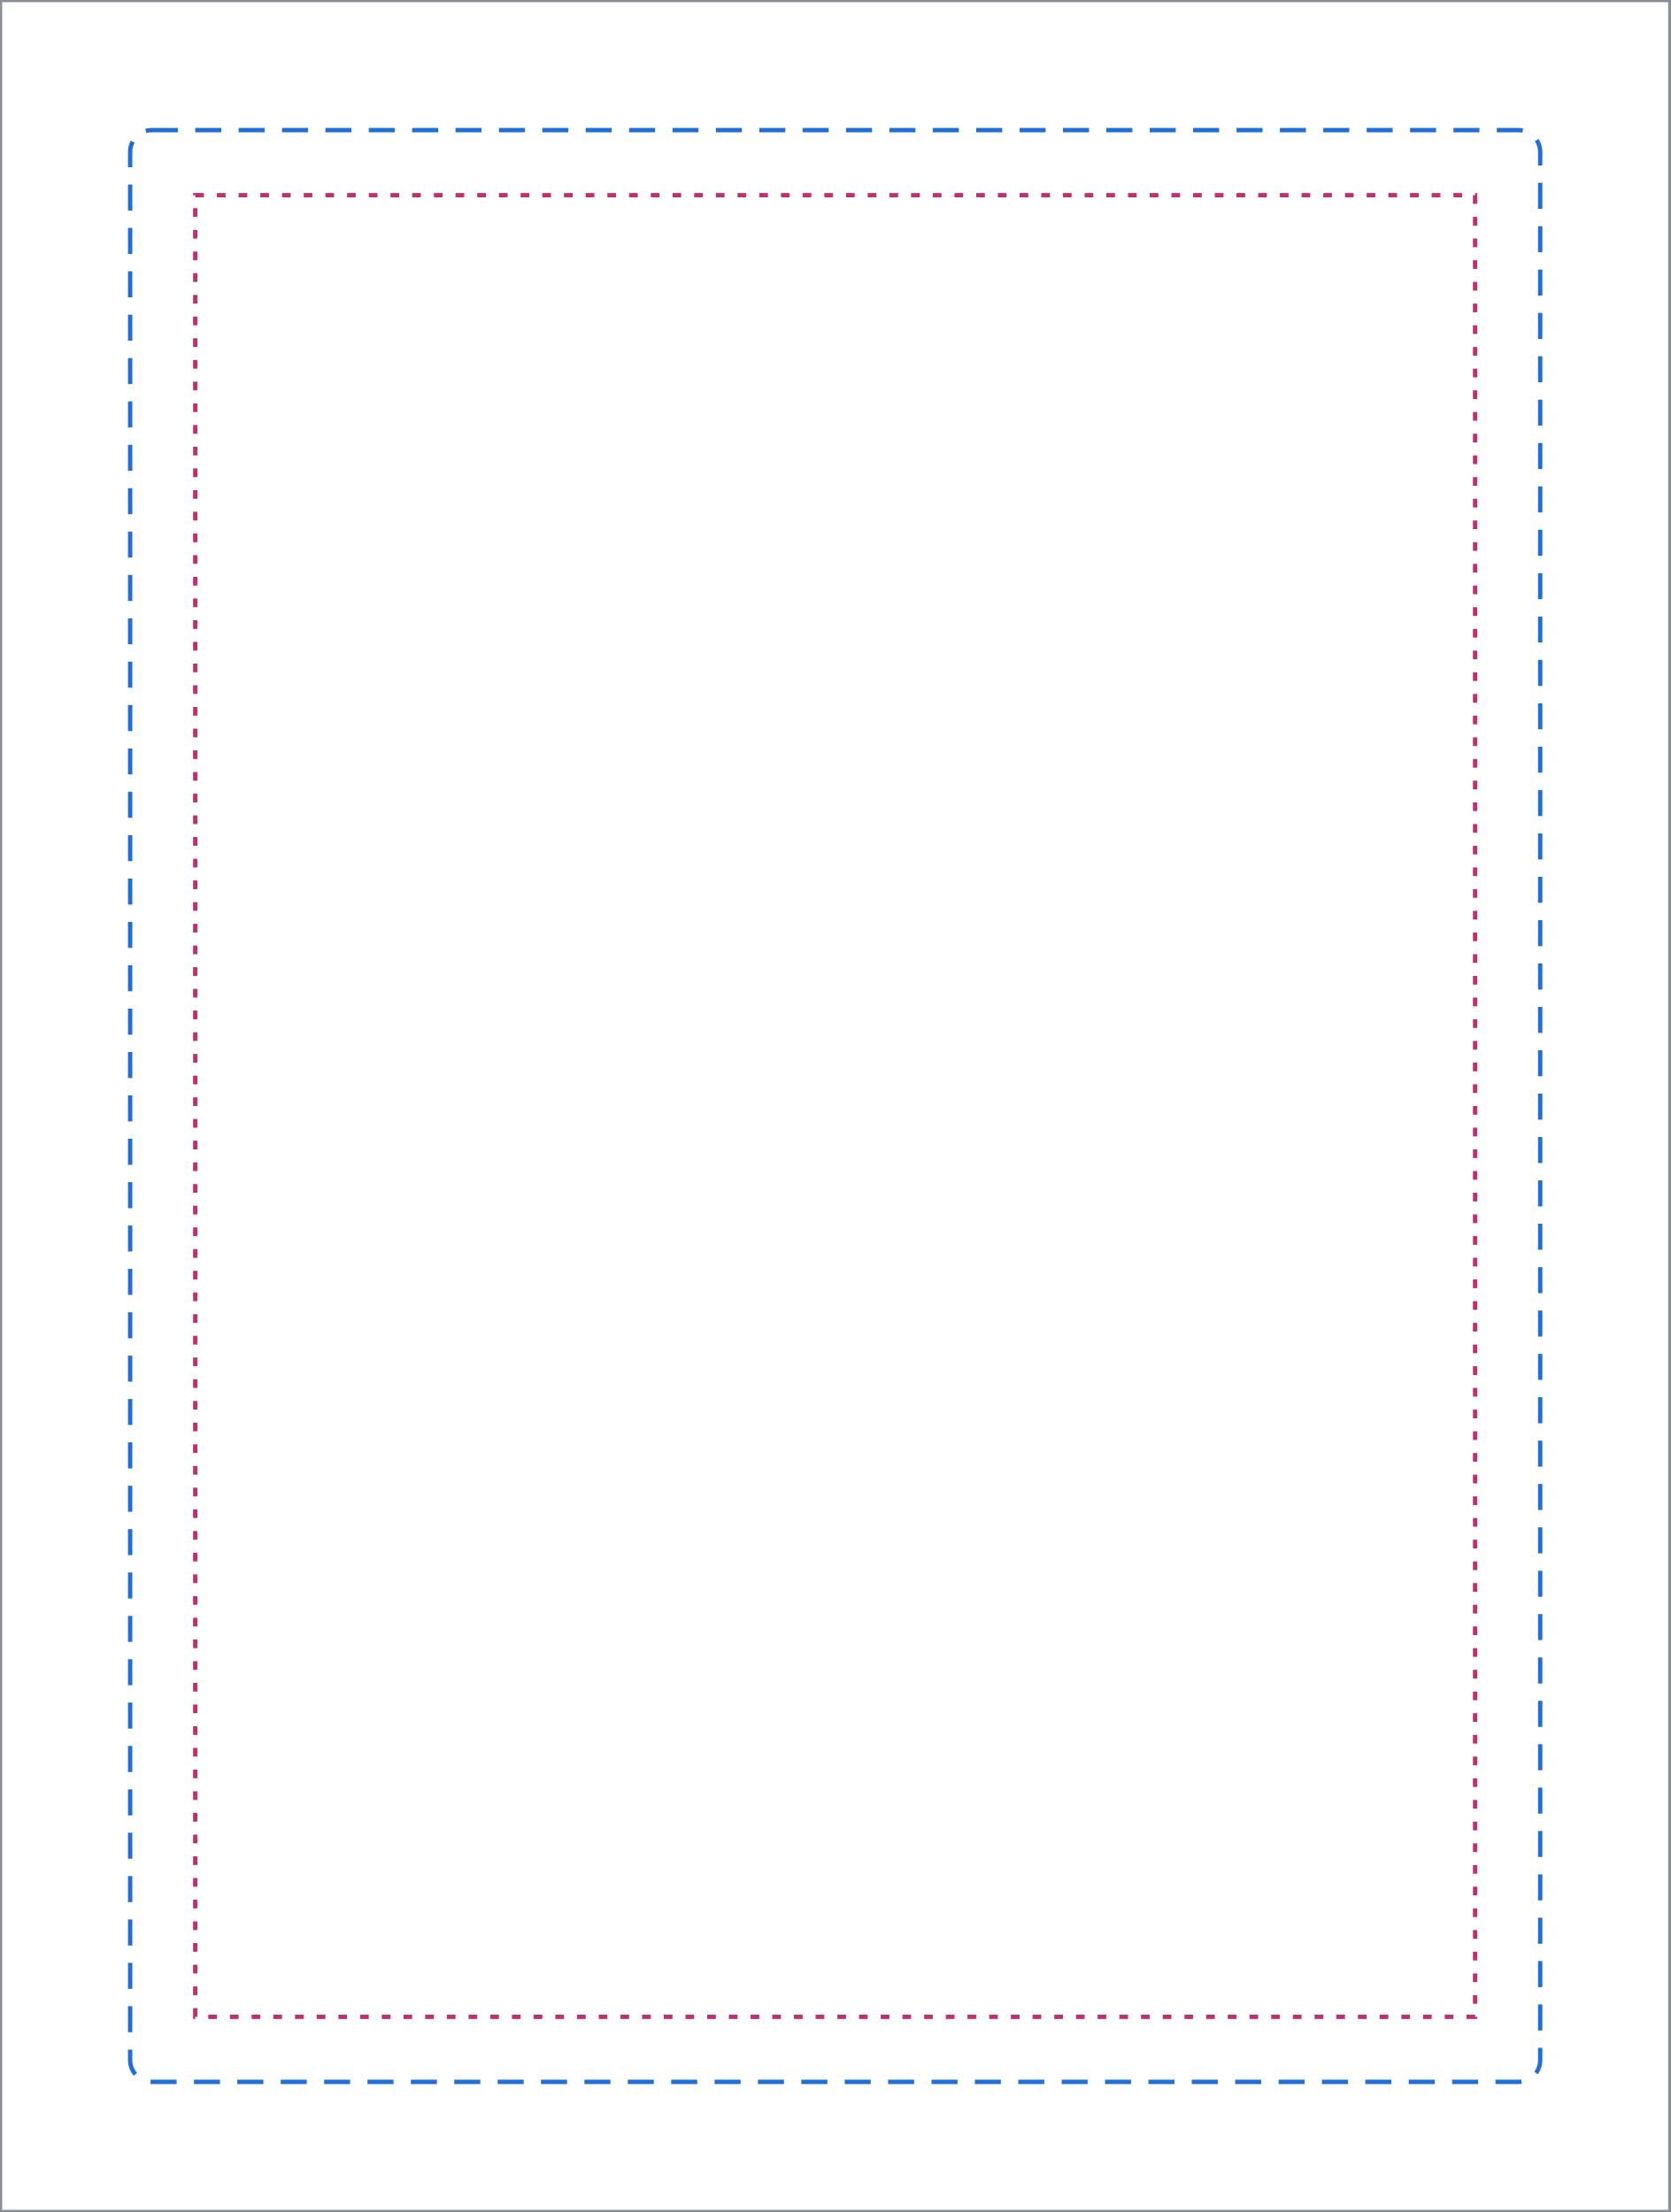
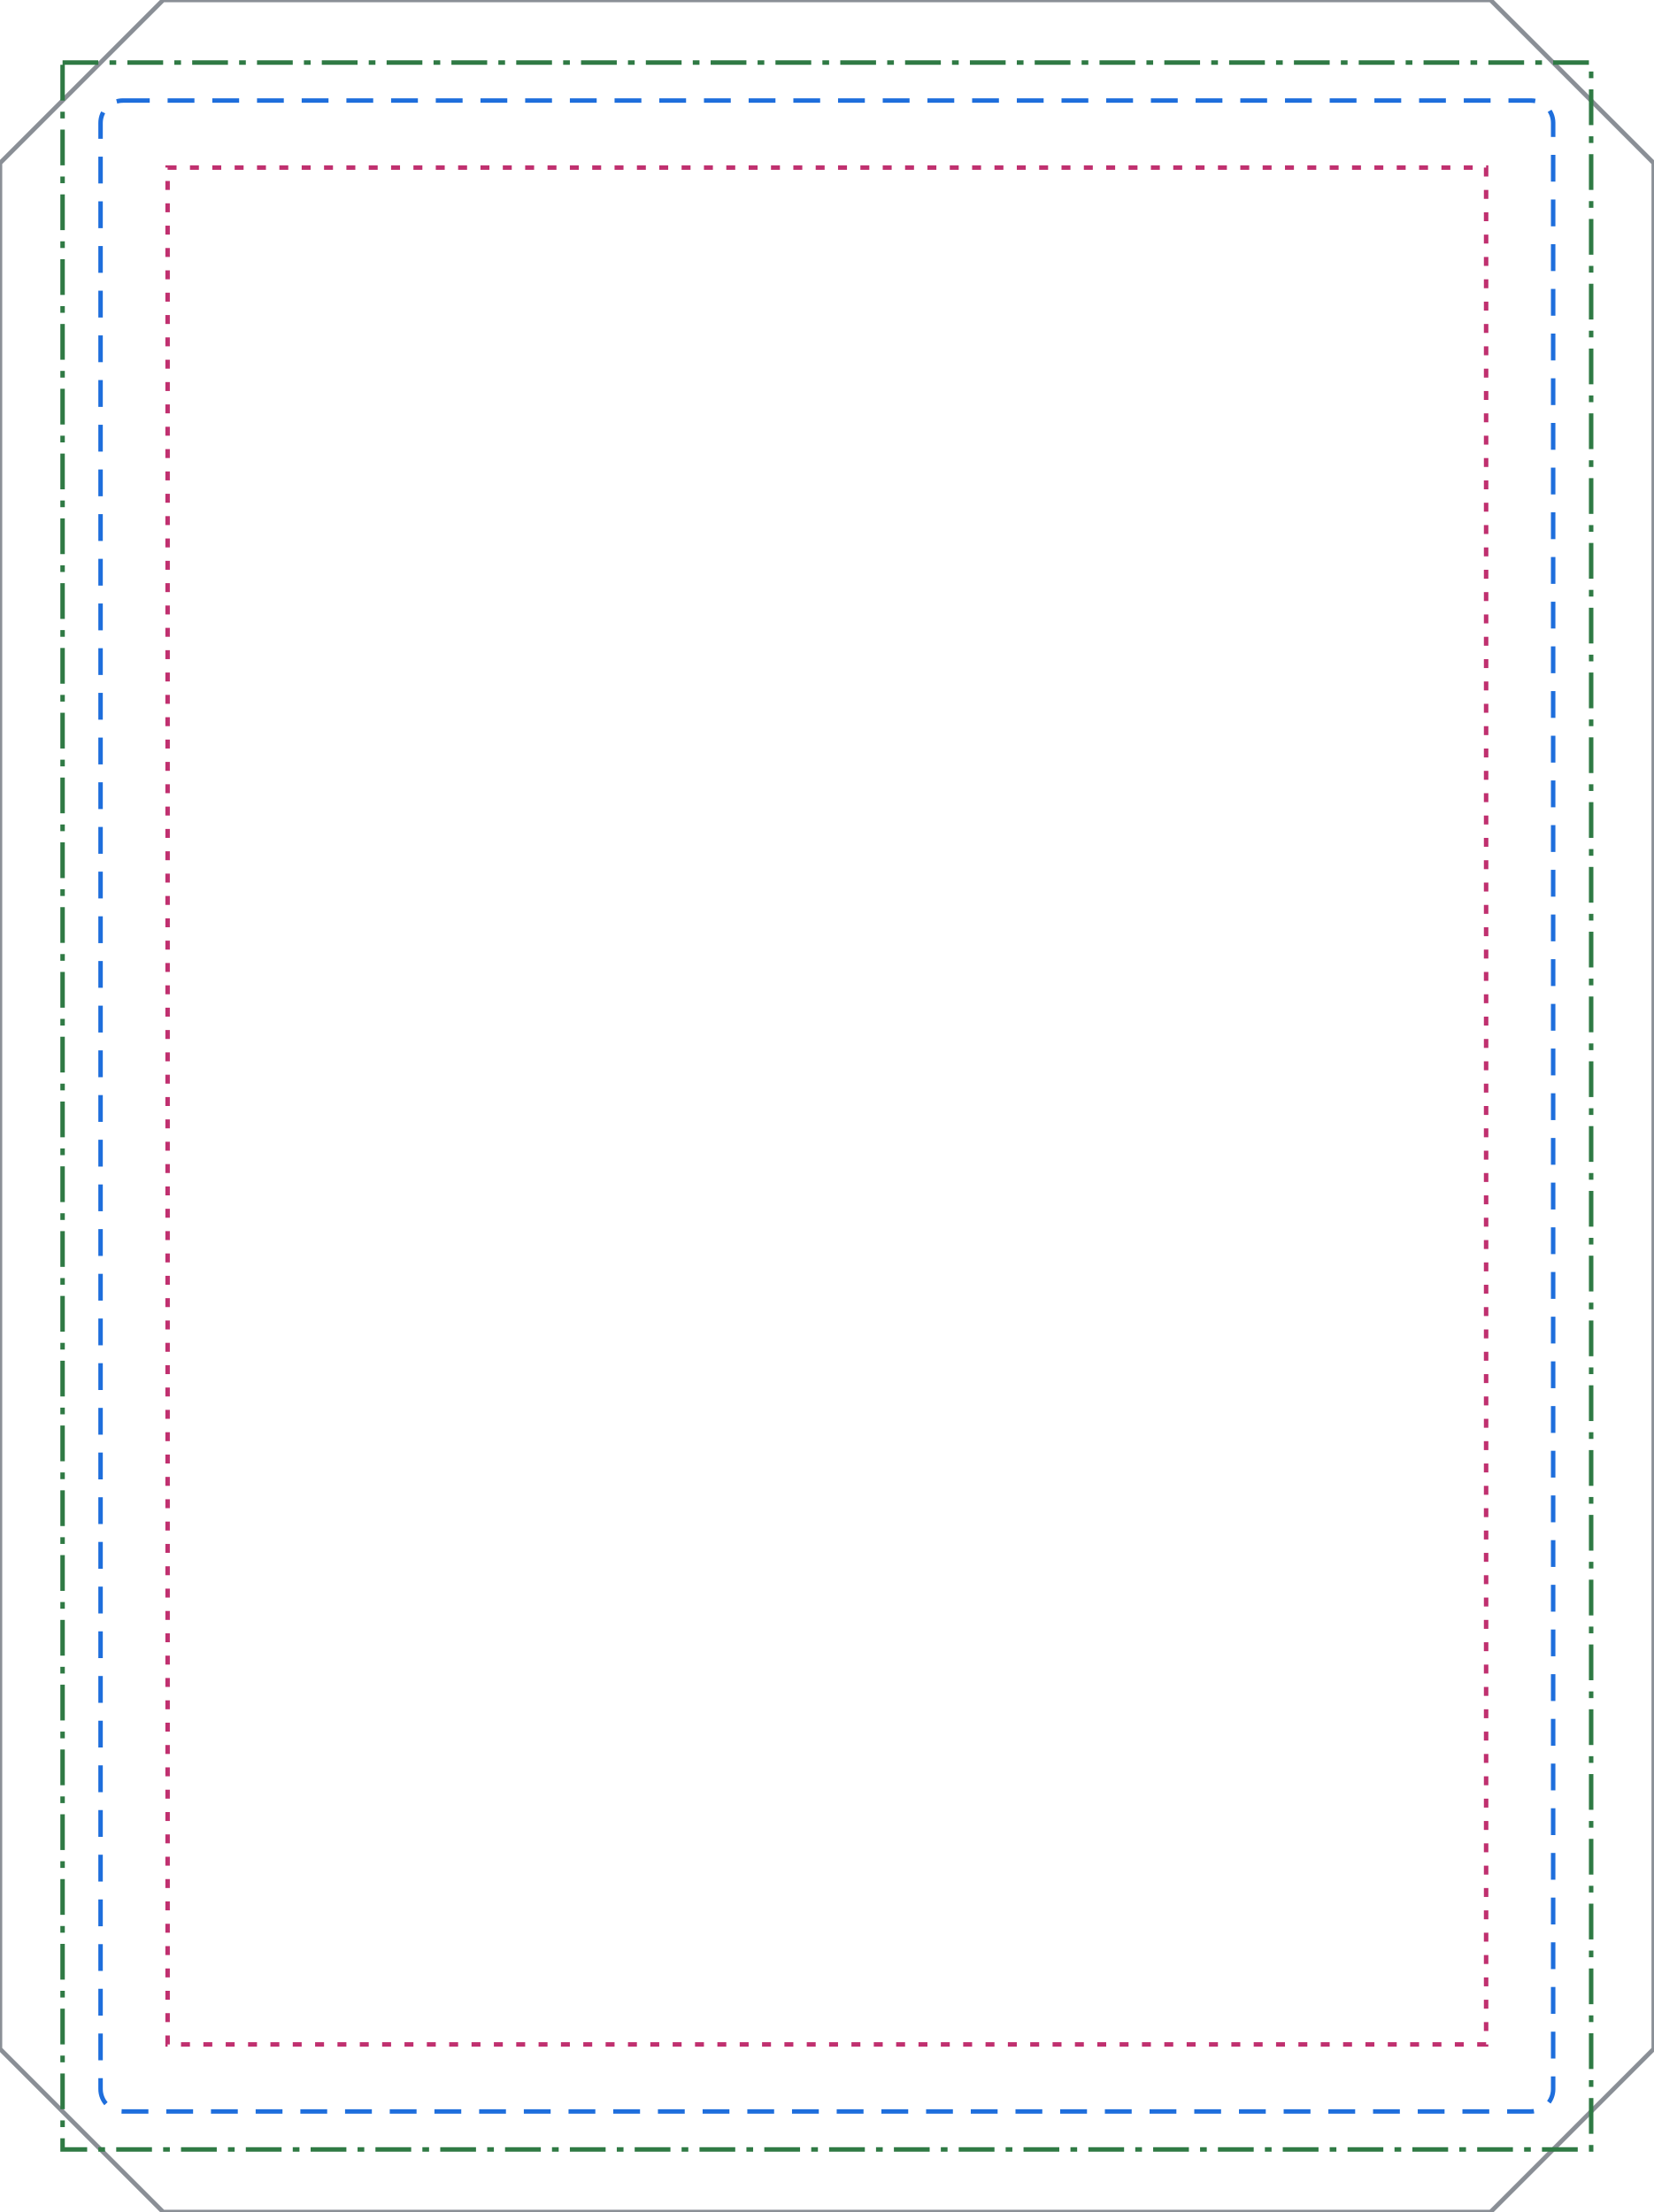
- <svg xmlns="http://www.w3.org/2000/svg" width="77mm" height="102mm" viewBox="0 0 77 102">
+ <svg xmlns="http://www.w3.org/2000/svg" width="74mm" height="99mm" viewBox="0 0 74 99">
  <g id="cut-line">
-     <rect x="0" y="0" width="77" height="102" rx="0" fill="none" stroke="#8a8f96" stroke-width="0.2" />
+     <polygon points="66.7,0 74,7.3 74,91.7 66.7,99 7.3,99 0,91.7 0,7.3 7.3,0" fill="none" stroke="#8a8f96" stroke-width="0.2" />
+   </g>
+   <g id="back-border-starts">
+     <rect x="2.8" y="2.8" width="68.4" height="93.4" rx="0" fill="none" stroke="#2f7a44" stroke-width="0.2" stroke-dasharray="1.6 0.5 0.3 0.5" />
  </g>
  <g id="face-edge">
-     <rect x="6" y="6" width="65" height="90" rx="1" fill="none" stroke="#1e6edc" stroke-width="0.2" stroke-dasharray="1.2 0.8" />
+     <rect x="4.5" y="4.5" width="65" height="90" rx="1" fill="none" stroke="#1e6edc" stroke-width="0.2" stroke-dasharray="1.2 0.8" />
  </g>
  <g id="keep-text-inside">
-     <rect x="9" y="9" width="59" height="84" rx="0" fill="none" stroke="#c0306f" stroke-width="0.2" stroke-dasharray="0.4 0.6" />
+     <rect x="7.5" y="7.5" width="59" height="84" rx="0" fill="none" stroke="#c0306f" stroke-width="0.2" stroke-dasharray="0.4 0.6" />
  </g>
</svg>
